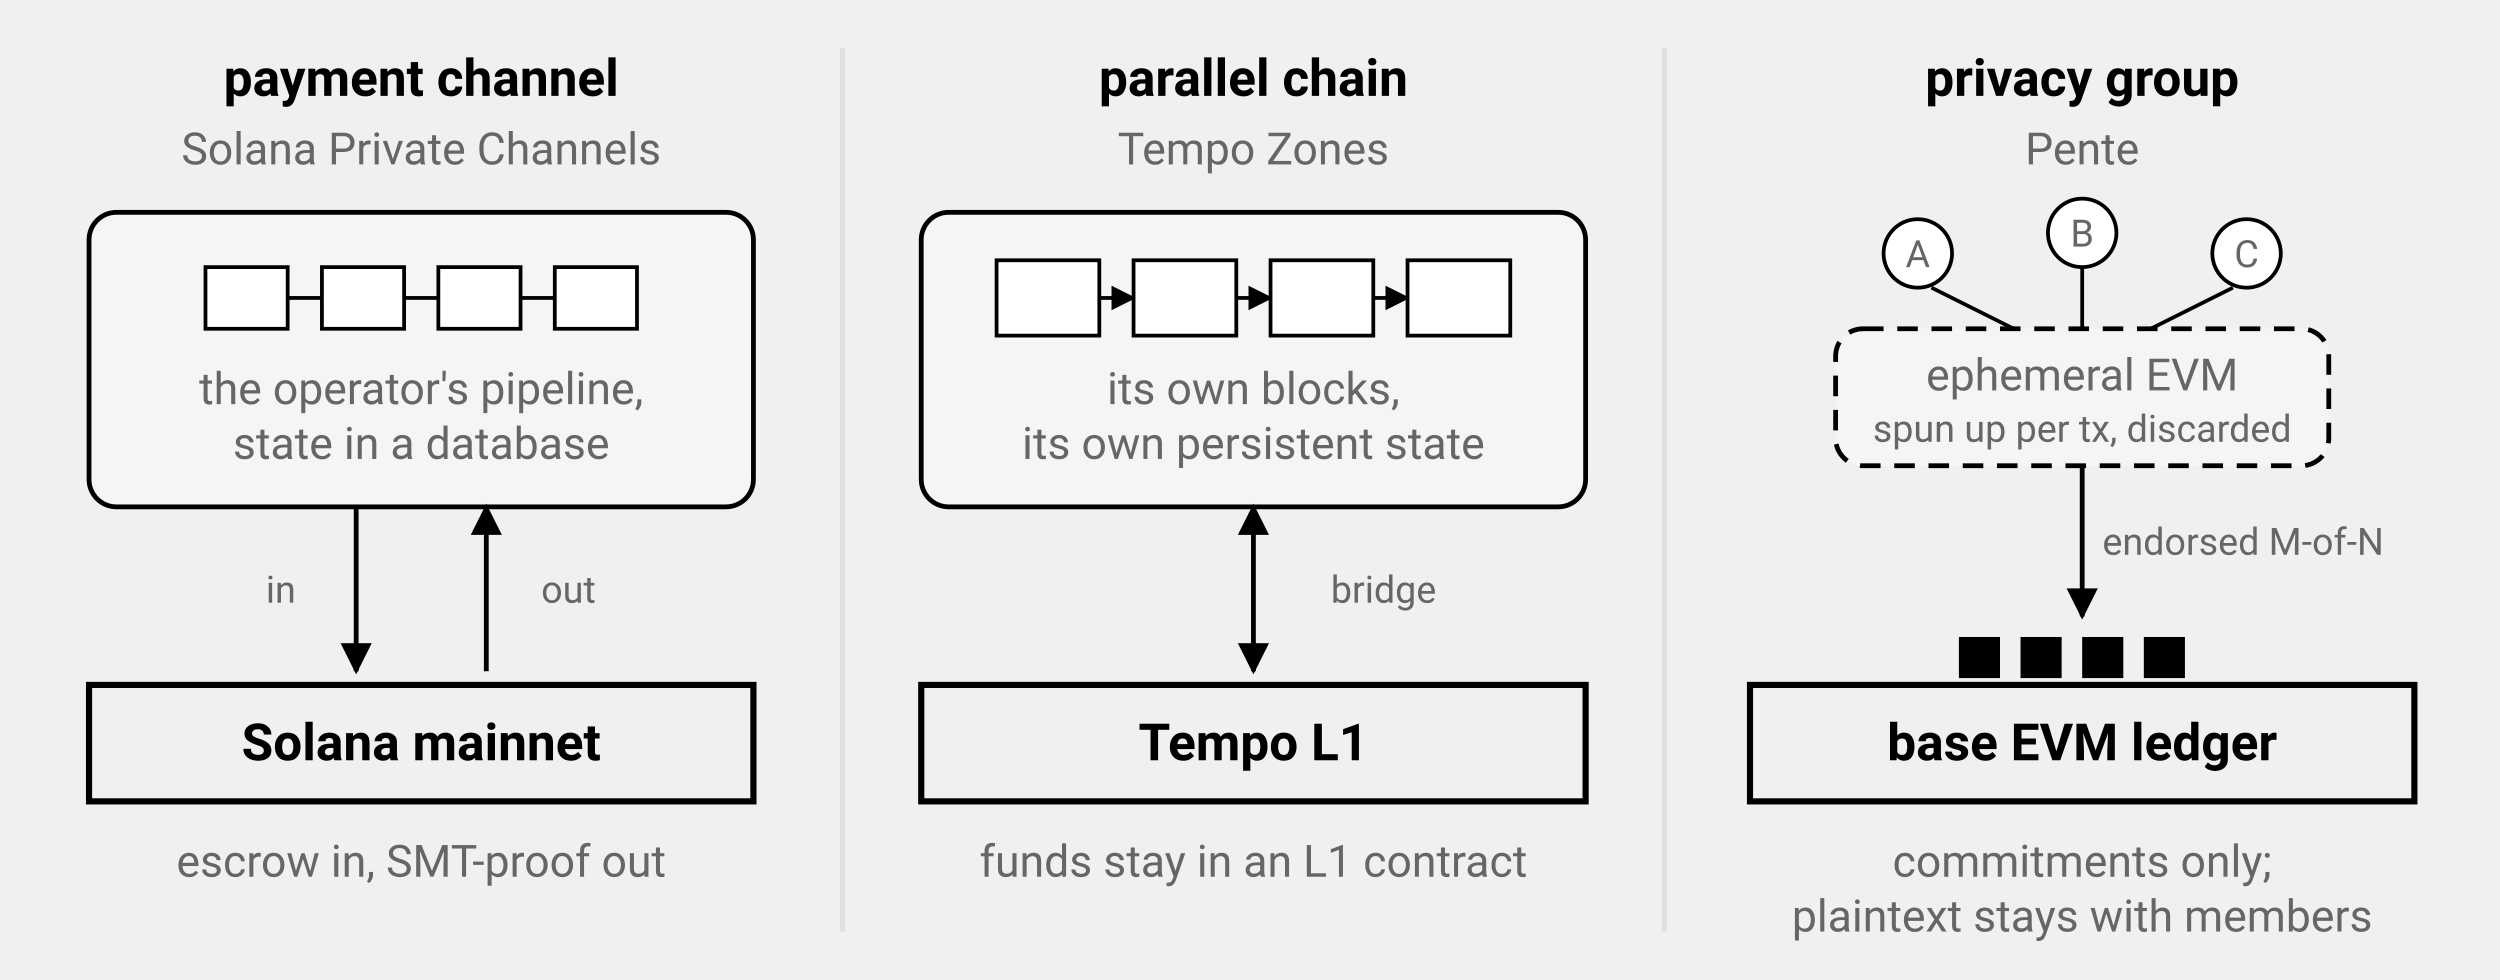
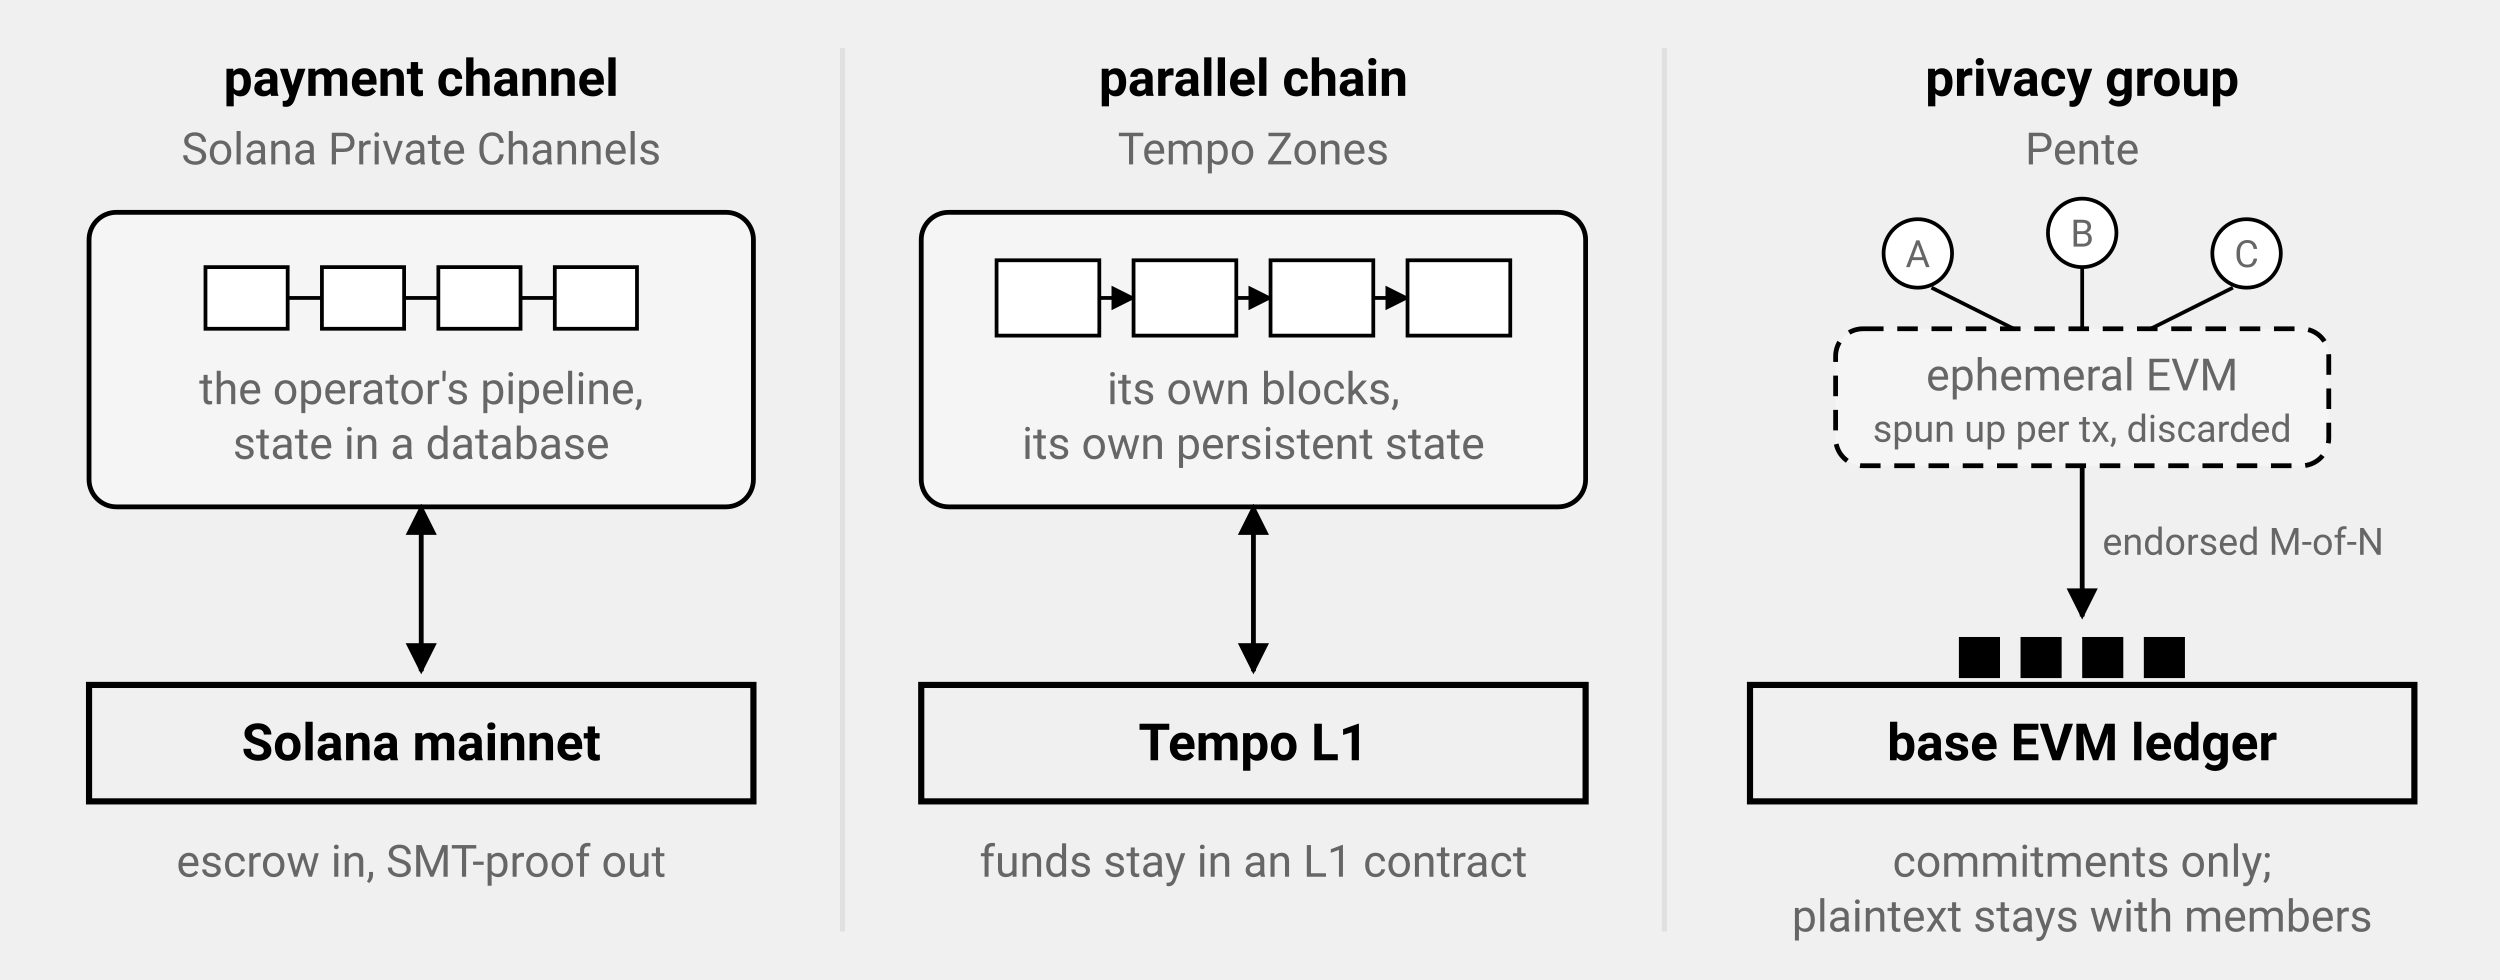
<svg xmlns="http://www.w3.org/2000/svg" width="730" height="286" viewBox="0 0 730 286" font-family="system-ui, -apple-system, 'Segoe UI', Roboto, sans-serif">
  <style>
    .t { fill:#000; font-size:15px; font-weight:600; text-anchor:middle; }
    .s { fill:#666; font-size:13px; text-anchor:middle; }
    .xs { fill:#666; font-size:11px; text-anchor:middle; }
    .scope { fill:#F5F5F5; stroke:#000; stroke-width:1.4; }
    .eph { fill:#F5F5F5; stroke:#000; stroke-width:1.4; stroke-dasharray:6 4; }
    .base { fill:none; stroke:#000; stroke-width:1.8; }
    .cell { fill:#fff; stroke:#000; stroke-width:1.1; }
    .cm { fill:#000; }
    .link { stroke:#000; stroke-width:1.4; fill:none; }
    .wire { stroke:#000; stroke-width:1.1; fill:none; }
    .split { stroke:#E0E0E0; stroke-width:1.5; }
  </style>
  <defs>
    <marker id="a" viewBox="0 0 10 10" refX="9" refY="5" markerWidth="6.5" markerHeight="6.5" orient="auto-start-reverse">
      <path d="M0,0 L10,5 L0,10 z" fill="#000" />
    </marker>
  </defs>
  <line class="split" x1="246" y1="14" x2="246" y2="272" />
  <line class="split" x1="486" y1="14" x2="486" y2="272" />
  <text class="t" x="123" y="28">payment channel</text>
  <text class="s" x="123" y="48">Solana Private Channels</text>
  <rect class="scope" x="26" y="62" width="194" height="86" rx="8" />
  <rect class="cell" x="60" y="78" width="24" height="18" />
  <line class="wire" x1="84" y1="87" x2="94" y2="87" />
  <rect class="cell" x="94" y="78" width="24" height="18" />
  <line class="wire" x1="118" y1="87" x2="128" y2="87" />
  <rect class="cell" x="128" y="78" width="24" height="18" />
  <line class="wire" x1="152" y1="87" x2="162" y2="87" />
  <rect class="cell" x="162" y="78" width="24" height="18" />
  <text class="s" x="123" y="118">the operator's pipeline,</text>
  <text class="s" x="123" y="134">state in a database</text>
-   <line class="link" x1="104" y1="148" x2="104" y2="196" marker-end="url(#a)" />
-   <line class="link" x1="142" y1="196" x2="142" y2="148" marker-end="url(#a)" />
-   <text class="xs" x="82" y="176">in</text>
-   <text class="xs" x="166" y="176">out</text>
+   <line class="link" x1="123" y1="148" x2="123" y2="196" marker-start="url(#a)" marker-end="url(#a)" />
  <rect class="base" x="26" y="200" width="194" height="34" />
  <text class="t" x="123" y="222">Solana mainnet</text>
  <text class="s" x="123" y="256">escrow in, SMT-proof out</text>
  <text class="t" x="366" y="28">parallel chain</text>
  <text class="s" x="366" y="48">Tempo Zones</text>
  <rect class="scope" x="269" y="62" width="194" height="86" rx="8" />
  <rect class="cell" x="291" y="76" width="30" height="22" />
  <line class="wire" x1="321" y1="87" x2="331" y2="87" marker-end="url(#a)" />
  <rect class="cell" x="331" y="76" width="30" height="22" />
  <line class="wire" x1="361" y1="87" x2="371" y2="87" marker-end="url(#a)" />
  <rect class="cell" x="371" y="76" width="30" height="22" />
  <line class="wire" x1="401" y1="87" x2="411" y2="87" marker-end="url(#a)" />
  <rect class="cell" x="411" y="76" width="30" height="22" />
  <text class="s" x="366" y="118">its own blocks,</text>
  <text class="s" x="366" y="134">its own persistent state</text>
  <line class="link" x1="366" y1="148" x2="366" y2="196" marker-start="url(#a)" marker-end="url(#a)" />
-   <text class="xs" x="404" y="176">bridge</text>
  <rect class="base" x="269" y="200" width="194" height="34" />
  <text class="t" x="366" y="222">Tempo L1</text>
  <text class="s" x="366" y="256">funds stay in an L1 contract</text>
  <text class="t" x="608" y="28">privacy group</text>
  <text class="s" x="608" y="48">Pente</text>
  <circle class="cell" cx="560" cy="74" r="10" />
  <text class="xs" x="560" y="78" fill="#000">A</text>
  <circle class="cell" cx="608" cy="68" r="10" />
  <text class="xs" x="608" y="72" fill="#000">B</text>
  <circle class="cell" cx="656" cy="74" r="10" />
  <text class="xs" x="656" y="78" fill="#000">C</text>
  <line class="wire" x1="564" y1="84" x2="588" y2="96" />
  <line class="wire" x1="608" y1="78" x2="608" y2="96" />
  <line class="wire" x1="652" y1="84" x2="628" y2="96" />
  <rect class="eph" x="536" y="96" width="144" height="40" rx="8" />
  <text class="s" x="608" y="114" fill="#000">ephemeral EVM</text>
  <text class="xs" x="608" y="129">spun up per tx, discarded</text>
  <line class="link" x1="608" y1="136" x2="608" y2="180" marker-end="url(#a)" />
  <text class="xs" x="655" y="162">endorsed M-of-N</text>
  <g class="cm">
    <rect x="572" y="186" width="12" height="12" />
    <rect x="590" y="186" width="12" height="12" />
    <rect x="608" y="186" width="12" height="12" />
    <rect x="626" y="186" width="12" height="12" />
  </g>
  <rect class="base" x="511" y="200" width="194" height="34" />
  <text class="t" x="608" y="222">base EVM ledger</text>
  <text class="s" x="608" y="256">commitments only;</text>
  <text class="s" x="608" y="272">plaintext stays with members</text>
</svg>
